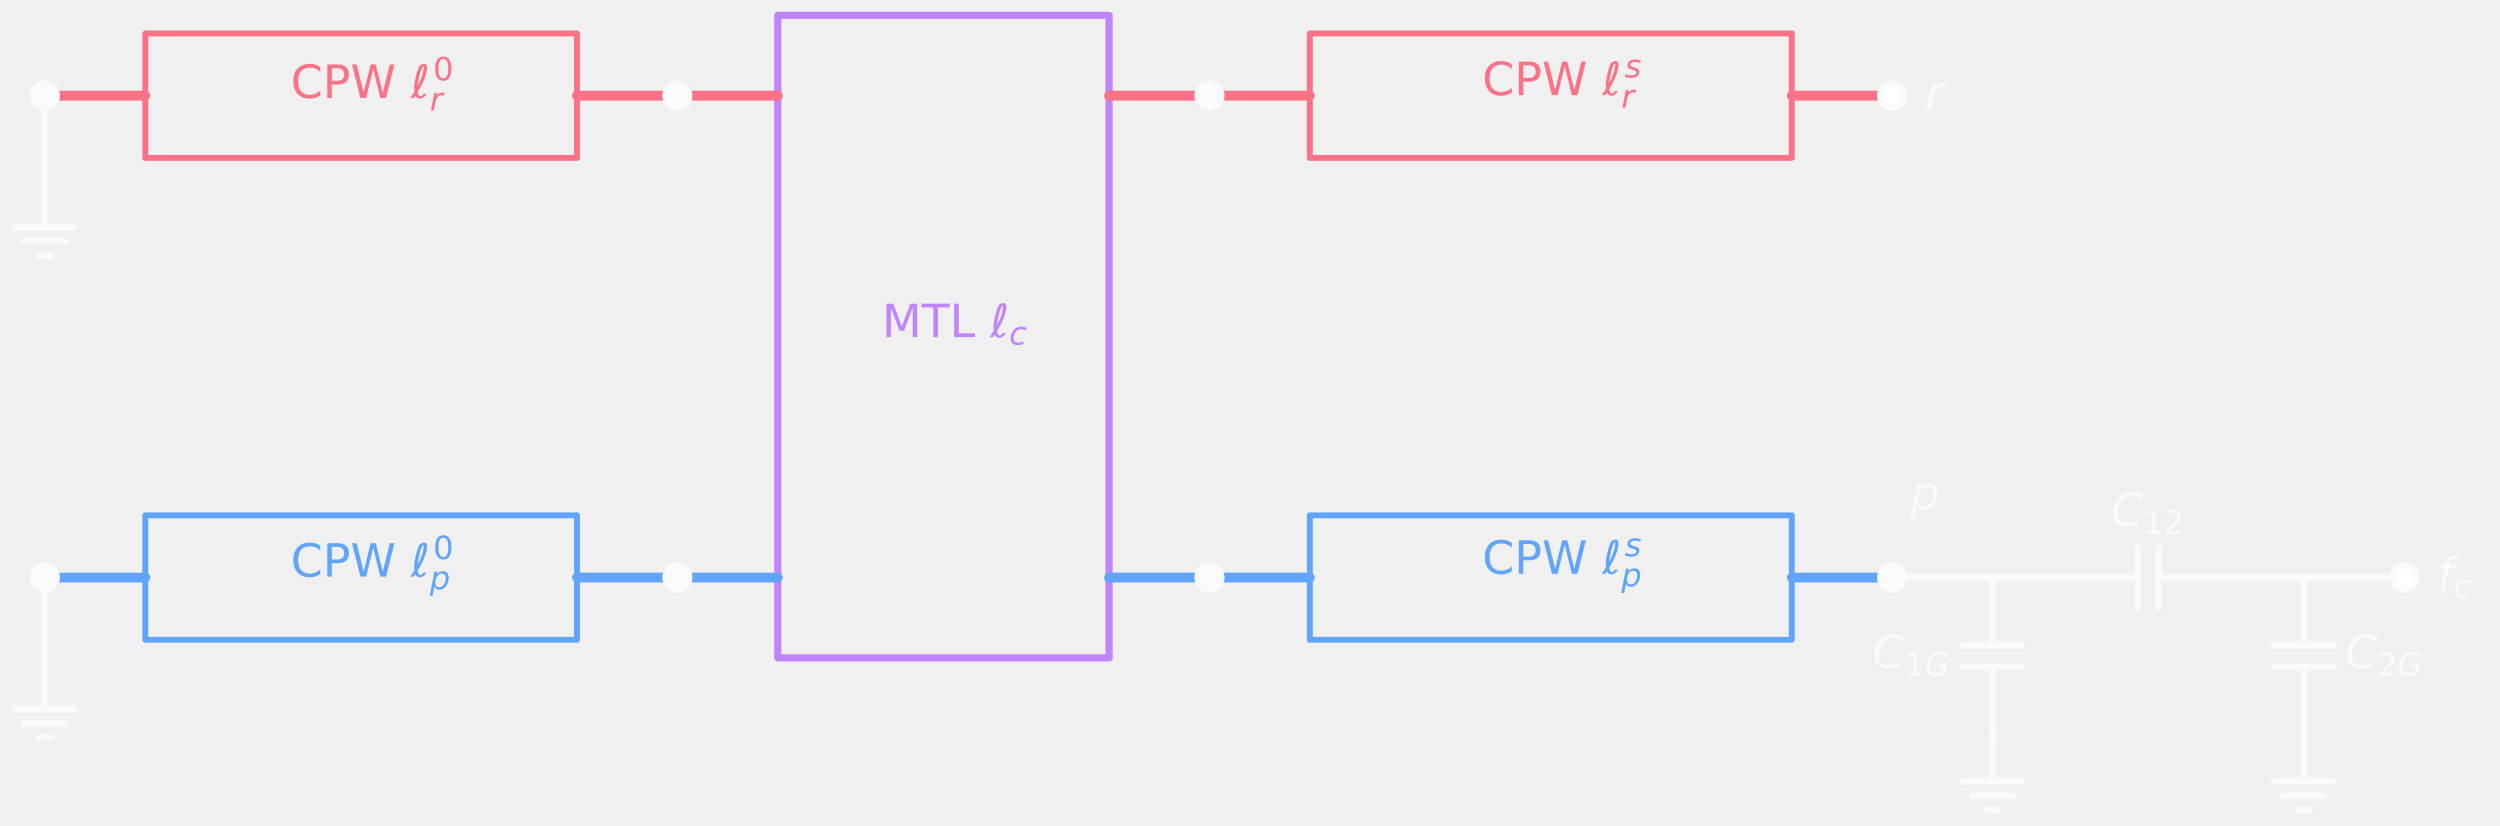
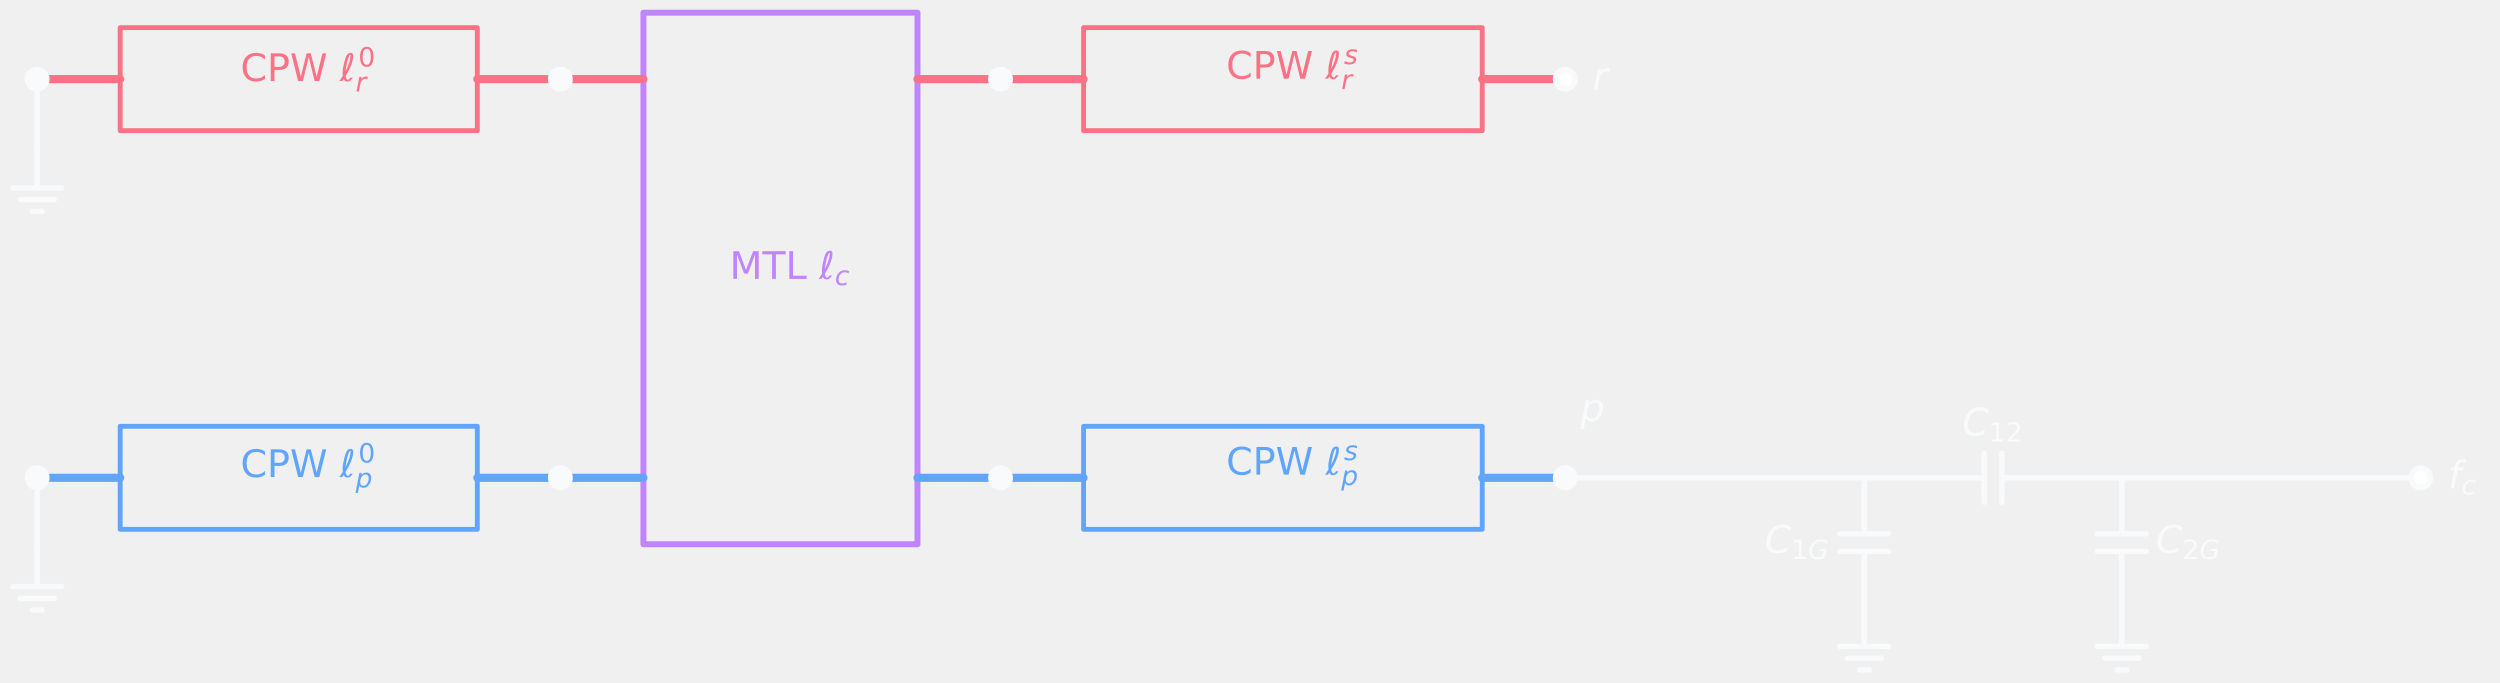
- <svg xmlns="http://www.w3.org/2000/svg" xmlns:xlink="http://www.w3.org/1999/xlink" width="761.988pt" height="251.496pt" viewBox="0 0 761.988 251.496" version="1.1">
+ <svg xmlns="http://www.w3.org/2000/svg" xmlns:xlink="http://www.w3.org/1999/xlink" width="921.108pt" height="251.496pt" viewBox="0 0 921.108 251.496" version="1.1">
  <defs>
    <style type="text/css">*{stroke-linejoin: round; stroke-linecap: butt}</style>
  </defs>
  <g id="figure_1">
    <g id="patch_1">
-       <path d="M 0 251.496 L 761.988 251.496 L 761.988 0 L 0 0 L 0 251.496 z " style="fill: none" />
+       <path d="M 0 251.496 L 921.108 251.496 L 921.108 0 L 0 0 L 0 251.496 z " style="fill: none" />
    </g>
    <g id="axes_1">
      <g id="patch_2">
        <path d="M 44.28 10.188 L 44.28 48.132 L 175.86 48.132 L 175.86 10.188 L 44.28 10.188 z " clip-path="url(#pNORMALIZED)" style="fill: none" />
      </g>
      <g id="patch_3">
        <path d="M 44.28 157.068 L 44.28 195.012 L 175.86 195.012 L 175.86 157.068 L 44.28 157.068 z " clip-path="url(#pNORMALIZED)" style="fill: none" />
      </g>
      <g id="patch_4">
        <path d="M 237.06 4.68 L 237.06 200.52 L 338.04 200.52 L 338.04 4.68 L 237.06 4.68 z " clip-path="url(#pNORMALIZED)" style="fill: none" />
      </g>
      <g id="patch_5">
        <path d="M 399.24 10.188 L 399.24 48.132 L 546.12 48.132 L 546.12 10.188 L 399.24 10.188 z " clip-path="url(#pNORMALIZED)" style="fill: none" />
      </g>
      <g id="patch_6">
        <path d="M 399.24 157.068 L 399.24 195.012 L 546.12 195.012 L 546.12 157.068 L 399.24 157.068 z " clip-path="url(#pNORMALIZED)" style="fill: none" />
      </g>
      <g id="line2d_1">
        <path d="M 44.28 10.188 L 44.28 48.132 L 175.86 48.132 L 175.86 10.188 L 44.28 10.188 " clip-path="url(#pNORMALIZED)" style="fill: none; stroke: #fb7185; stroke-width: 1.8; stroke-linecap: round" />
      </g>
      <g id="line2d_2">
        <path d="M 44.28 157.068 L 44.28 195.012 L 175.86 195.012 L 175.86 157.068 L 44.28 157.068 " clip-path="url(#pNORMALIZED)" style="fill: none; stroke: #60a5fa; stroke-width: 1.8; stroke-linecap: round" />
      </g>
      <g id="line2d_3">
        <path d="M 237.06 4.68 L 237.06 200.52 L 338.04 200.52 L 338.04 4.68 L 237.06 4.68 " clip-path="url(#pNORMALIZED)" style="fill: none; stroke: #c084fc; stroke-width: 2.2; stroke-linecap: round" />
      </g>
      <g id="line2d_4">
        <path d="M 399.24 10.188 L 399.24 48.132 L 546.12 48.132 L 546.12 10.188 L 399.24 10.188 " clip-path="url(#pNORMALIZED)" style="fill: none; stroke: #fb7185; stroke-width: 1.8; stroke-linecap: round" />
      </g>
      <g id="line2d_5">
        <path d="M 399.24 157.068 L 399.24 195.012 L 546.12 195.012 L 546.12 157.068 L 399.24 157.068 " clip-path="url(#pNORMALIZED)" style="fill: none; stroke: #60a5fa; stroke-width: 1.8; stroke-linecap: round" />
      </g>
      <g id="line2d_6">
        <path d="M 13.68 29.16 L 28.98 29.16 L 44.28 29.16 " clip-path="url(#pNORMALIZED)" style="fill: none; stroke: #fb7185; stroke-width: 3; stroke-linecap: round" />
      </g>
      <g id="line2d_7">
        <path d="M 175.86 29.16 L 191.16 29.16 L 206.46 29.16 " clip-path="url(#pNORMALIZED)" style="fill: none; stroke: #fb7185; stroke-width: 3; stroke-linecap: round" />
      </g>
      <g id="line2d_8">
        <path d="M 13.68 176.04 L 28.98 176.04 L 44.28 176.04 " clip-path="url(#pNORMALIZED)" style="fill: none; stroke: #60a5fa; stroke-width: 3; stroke-linecap: round" />
      </g>
      <g id="line2d_9">
        <path d="M 175.86 176.04 L 191.16 176.04 L 206.46 176.04 " clip-path="url(#pNORMALIZED)" style="fill: none; stroke: #60a5fa; stroke-width: 3; stroke-linecap: round" />
      </g>
      <g id="line2d_10">
        <path d="M 206.46 29.16 L 221.76 29.16 L 237.06 29.16 " clip-path="url(#pNORMALIZED)" style="fill: none; stroke: #fb7185; stroke-width: 3; stroke-linecap: round" />
      </g>
      <g id="line2d_11">
        <path d="M 338.04 29.16 L 353.34 29.16 L 368.64 29.16 " clip-path="url(#pNORMALIZED)" style="fill: none; stroke: #fb7185; stroke-width: 3; stroke-linecap: round" />
      </g>
      <g id="line2d_12">
        <path d="M 206.46 176.04 L 221.76 176.04 L 237.06 176.04 " clip-path="url(#pNORMALIZED)" style="fill: none; stroke: #60a5fa; stroke-width: 3; stroke-linecap: round" />
      </g>
      <g id="line2d_13">
        <path d="M 338.04 176.04 L 353.34 176.04 L 368.64 176.04 " clip-path="url(#pNORMALIZED)" style="fill: none; stroke: #60a5fa; stroke-width: 3; stroke-linecap: round" />
      </g>
      <g id="line2d_14">
        <path d="M 368.64 29.16 L 383.94 29.16 L 399.24 29.16 " clip-path="url(#pNORMALIZED)" style="fill: none; stroke: #fb7185; stroke-width: 3; stroke-linecap: round" />
      </g>
      <g id="line2d_15">
        <path d="M 546.12 29.16 L 561.42 29.16 L 576.72 29.16 " clip-path="url(#pNORMALIZED)" style="fill: none; stroke: #fb7185; stroke-width: 3; stroke-linecap: round" />
      </g>
      <g id="line2d_16">
        <path d="M 368.64 176.04 L 383.94 176.04 L 399.24 176.04 " clip-path="url(#pNORMALIZED)" style="fill: none; stroke: #60a5fa; stroke-width: 3; stroke-linecap: round" />
      </g>
      <g id="line2d_17">
        <path d="M 546.12 176.04 L 561.42 176.04 L 576.72 176.04 " clip-path="url(#pNORMALIZED)" style="fill: none; stroke: #60a5fa; stroke-width: 3; stroke-linecap: round" />
      </g>
      <g id="line2d_18">
        <path d="M 13.68 29.16 L 13.68 42.012 L 13.68 54.864 " clip-path="url(#pNORMALIZED)" style="fill: none; stroke: #f8fafc; stroke-width: 2; stroke-linecap: round" />
      </g>
      <g id="line2d_19">
        <path d="M 13.68 54.864 L 13.68 69.264 L 4.68 69.264 L 22.68 69.264 M 7.38 73.584 L 19.98 73.584 M 11.88 77.904 L 15.48 77.904 " clip-path="url(#pNORMALIZED)" style="fill: none; stroke: #f8fafc; stroke-width: 2; stroke-linecap: round" />
      </g>
      <g id="line2d_20">
        <path d="M 13.68 176.04 L 13.68 188.892 L 13.68 201.744 " clip-path="url(#pNORMALIZED)" style="fill: none; stroke: #f8fafc; stroke-width: 2; stroke-linecap: round" />
      </g>
      <g id="line2d_21">
        <path d="M 13.68 201.744 L 13.68 216.144 L 4.68 216.144 L 22.68 216.144 M 7.38 220.464 L 19.98 220.464 M 11.88 224.784 L 15.48 224.784 " clip-path="url(#pNORMALIZED)" style="fill: none; stroke: #f8fafc; stroke-width: 2; stroke-linecap: round" />
      </g>
      <g id="line2d_22">
-         <path d="M 576.72 176.04 L 592.02 176.04 L 607.32 176.04 " clip-path="url(#pNORMALIZED)" style="fill: none; stroke: #f8fafc; stroke-width: 2; stroke-linecap: round" />
+         <path d="M 576.72 176.04 L 631.8 176.04 L 686.88 176.04 " clip-path="url(#pNORMALIZED)" style="fill: none; stroke: #f8fafc; stroke-width: 2; stroke-linecap: round" />
      </g>
      <g id="line2d_23">
-         <path d="M 702.18 176.04 L 717.48 176.04 L 732.78 176.04 " clip-path="url(#pNORMALIZED)" style="fill: none; stroke: #f8fafc; stroke-width: 2; stroke-linecap: round" />
+         <path d="M 781.74 176.04 L 836.82 176.04 L 891.9 176.04 " clip-path="url(#pNORMALIZED)" style="fill: none; stroke: #f8fafc; stroke-width: 2; stroke-linecap: round" />
      </g>
      <g id="line2d_24">
-         <path d="M 607.32 176.04 L 651.51 176.04 M 651.51 167.04 L 651.51 185.04 M 657.99 167.04 L 657.99 185.04 M 657.99 176.04 L 702.18 176.04 " clip-path="url(#pNORMALIZED)" style="fill: none; stroke: #f8fafc; stroke-width: 2; stroke-linecap: round" />
+         <path d="M 686.88 176.04 L 731.07 176.04 M 731.07 167.04 L 731.07 185.04 M 737.55 167.04 L 737.55 185.04 M 737.55 176.04 L 781.74 176.04 " clip-path="url(#pNORMALIZED)" style="fill: none; stroke: #f8fafc; stroke-width: 2; stroke-linecap: round" />
      </g>
      <g id="line2d_25">
-         <path d="M 607.32 176.04 L 607.32 196.668 M 616.32 196.668 L 598.32 196.668 M 616.32 203.148 L 598.32 203.148 M 607.32 203.148 L 607.32 223.776 " clip-path="url(#pNORMALIZED)" style="fill: none; stroke: #f8fafc; stroke-width: 2; stroke-linecap: round" />
+         <path d="M 686.88 176.04 L 686.88 196.668 M 695.88 196.668 L 677.88 196.668 M 695.88 203.148 L 677.88 203.148 M 686.88 203.148 L 686.88 223.776 " clip-path="url(#pNORMALIZED)" style="fill: none; stroke: #f8fafc; stroke-width: 2; stroke-linecap: round" />
      </g>
      <g id="line2d_26">
-         <path d="M 702.18 176.04 L 702.18 196.668 M 711.18 196.668 L 693.18 196.668 M 711.18 203.148 L 693.18 203.148 M 702.18 203.148 L 702.18 223.776 " clip-path="url(#pNORMALIZED)" style="fill: none; stroke: #f8fafc; stroke-width: 2; stroke-linecap: round" />
+         <path d="M 781.74 176.04 L 781.74 196.668 M 790.74 196.668 L 772.74 196.668 M 790.74 203.148 L 772.74 203.148 M 781.74 203.148 L 781.74 223.776 " clip-path="url(#pNORMALIZED)" style="fill: none; stroke: #f8fafc; stroke-width: 2; stroke-linecap: round" />
      </g>
      <g id="line2d_27">
-         <path d="M 607.32 223.776 L 607.32 238.176 L 598.32 238.176 L 616.32 238.176 M 601.02 242.496 L 613.62 242.496 M 605.52 246.816 L 609.12 246.816 " clip-path="url(#pNORMALIZED)" style="fill: none; stroke: #f8fafc; stroke-width: 2; stroke-linecap: round" />
+         <path d="M 686.88 223.776 L 686.88 238.176 L 677.88 238.176 L 695.88 238.176 M 680.58 242.496 L 693.18 242.496 M 685.08 246.816 L 688.68 246.816 " clip-path="url(#pNORMALIZED)" style="fill: none; stroke: #f8fafc; stroke-width: 2; stroke-linecap: round" />
      </g>
      <g id="line2d_28">
-         <path d="M 702.18 223.776 L 702.18 238.176 L 693.18 238.176 L 711.18 238.176 M 695.88 242.496 L 708.48 242.496 M 700.38 246.816 L 703.98 246.816 " clip-path="url(#pNORMALIZED)" style="fill: none; stroke: #f8fafc; stroke-width: 2; stroke-linecap: round" />
+         <path d="M 781.74 223.776 L 781.74 238.176 L 772.74 238.176 L 790.74 238.176 M 775.44 242.496 L 788.04 242.496 M 779.94 246.816 L 783.54 246.816 " clip-path="url(#pNORMALIZED)" style="fill: none; stroke: #f8fafc; stroke-width: 2; stroke-linecap: round" />
      </g>
      <g id="text_1">
        <g style="fill: #fb7185" transform="translate(88.61 29.97) scale(0.14 -0.14)">
          <defs>
            <path id="DejaVuSans-43" d="M 4122 4306 L 4122 3641 Q 3803 3938 3442 4084 Q 3081 4231 2675 4231 Q 1875 4231 1450 3742 Q 1025 3253 1025 2328 Q 1025 1406 1450 917 Q 1875 428 2675 428 Q 3081 428 3442 575 Q 3803 722 4122 1019 L 4122 359 Q 3791 134 3420 21 Q 3050 -91 2638 -91 Q 1578 -91 968 557 Q 359 1206 359 2328 Q 359 3453 968 4101 Q 1578 4750 2638 4750 Q 3056 4750 3426 4639 Q 3797 4528 4122 4306 z " transform="scale(0.015625)" />
            <path id="DejaVuSans-50" d="M 1259 4147 L 1259 2394 L 2053 2394 Q 2494 2394 2734 2622 Q 2975 2850 2975 3272 Q 2975 3691 2734 3919 Q 2494 4147 2053 4147 L 1259 4147 z M 628 4666 L 2053 4666 Q 2838 4666 3239 4311 Q 3641 3956 3641 3272 Q 3641 2581 3239 2228 Q 2838 1875 2053 1875 L 1259 1875 L 1259 0 L 628 0 L 628 4666 z " transform="scale(0.015625)" />
            <path id="DejaVuSans-57" d="M 213 4666 L 850 4666 L 1831 722 L 2809 4666 L 3519 4666 L 4500 722 L 5478 4666 L 6119 4666 L 4947 0 L 4153 0 L 3169 4050 L 2175 0 L 1381 0 L 213 4666 z " transform="scale(0.015625)" />
            <path id="DejaVuSans-Oblique-2113" d="M 950 838 Q 1078 213 1350 213 Q 1531 213 1766 572 L 2181 572 Q 1994 253 1775 88 Q 1538 -91 1319 -91 Q 831 -91 634 344 L 400 0 L -88 0 Q 250 459 500 888 Q 469 1131 469 1397 Q 469 1872 566 2347 Q 931 4131 1256 4497 Q 1481 4750 1866 4750 Q 2256 4750 2256 4209 Q 2253 3966 2197 3675 Q 1972 2484 950 838 z M 947 1656 Q 1531 2744 1709 3613 Q 1803 4072 1803 4191 Q 1803 4406 1725 4406 Q 1384 4134 1081 2516 Q 997 2063 947 1656 z " transform="scale(0.015625)" />
            <path id="DejaVuSans-30" d="M 2034 4250 Q 1547 4250 1301 3770 Q 1056 3291 1056 2328 Q 1056 1369 1301 889 Q 1547 409 2034 409 Q 2525 409 2770 889 Q 3016 1369 3016 2328 Q 3016 3291 2770 3770 Q 2525 4250 2034 4250 z M 2034 4750 Q 2819 4750 3233 4129 Q 3647 3509 3647 2328 Q 3647 1150 3233 529 Q 2819 -91 2034 -91 Q 1250 -91 836 529 Q 422 1150 422 2328 Q 422 3509 836 4129 Q 1250 4750 2034 4750 z " transform="scale(0.015625)" />
            <path id="DejaVuSans-Oblique-72" d="M 2853 2969 Q 2766 3016 2653 3041 Q 2541 3066 2413 3066 Q 1953 3066 1609 2717 Q 1266 2369 1153 1784 L 800 0 L 225 0 L 909 3500 L 1484 3500 L 1375 2956 Q 1603 3259 1920 3421 Q 2238 3584 2597 3584 Q 2691 3584 2781 3573 Q 2872 3563 2963 3538 L 2853 2969 z " transform="scale(0.015625)" />
          </defs>
          <use xlink:href="#DejaVuSans-43" transform="translate(0 0.765625)" />
          <use xlink:href="#DejaVuSans-50" transform="translate(69.82422 0.765625)" />
          <use xlink:href="#DejaVuSans-57" transform="translate(130.127 0.765625)" />
          <use xlink:href="#DejaVuSans-Oblique-2113" transform="translate(261.4743 0.765625)" />
          <use xlink:href="#DejaVuSans-30" transform="translate(309.9834 39.04688) scale(0.7)" />
          <use xlink:href="#DejaVuSans-Oblique-72" transform="translate(302.7829 -26.57812) scale(0.7)" />
        </g>
      </g>
      <g id="text_2">
        <g style="fill: #fb7185" transform="translate(451.78 29.06) scale(0.14 -0.14)">
          <defs>
            <path id="DejaVuSans-Oblique-73" d="M 3200 3397 L 3091 2853 Q 2863 2978 2609 3040 Q 2356 3103 2088 3103 Q 1634 3103 1373 2948 Q 1113 2794 1113 2528 Q 1113 2219 1719 2053 Q 1766 2041 1788 2034 L 1972 1978 Q 2547 1819 2739 1644 Q 2931 1469 2931 1166 Q 2931 609 2489 259 Q 2047 -91 1331 -91 Q 1053 -91 747 -37 Q 441 16 72 128 L 184 722 Q 500 559 806 475 Q 1113 391 1394 391 Q 1816 391 2080 572 Q 2344 753 2344 1031 Q 2344 1331 1650 1516 L 1591 1531 L 1394 1581 Q 956 1697 753 1886 Q 550 2075 550 2369 Q 550 2928 970 3256 Q 1391 3584 2113 3584 Q 2397 3584 2667 3537 Q 2938 3491 3200 3397 z " transform="scale(0.015625)" />
          </defs>
          <use xlink:href="#DejaVuSans-43" transform="translate(0 0.51875)" />
          <use xlink:href="#DejaVuSans-50" transform="translate(69.82422 0.51875)" />
          <use xlink:href="#DejaVuSans-57" transform="translate(130.127 0.51875)" />
          <use xlink:href="#DejaVuSans-Oblique-2113" transform="translate(261.4743 0.51875)" />
          <use xlink:href="#DejaVuSans-Oblique-73" transform="translate(309.9834 38.8) scale(0.7)" />
          <use xlink:href="#DejaVuSans-Oblique-72" transform="translate(302.7829 -26.825) scale(0.7)" />
        </g>
      </g>
      <g id="text_3">
        <g style="fill: #60a5fa" transform="translate(88.61 175.87) scale(0.14 -0.14)">
          <defs>
            <path id="DejaVuSans-Oblique-70" d="M 3175 2156 Q 3175 2616 2975 2859 Q 2775 3103 2400 3103 Q 2144 3103 1911 2972 Q 1678 2841 1497 2591 Q 1319 2344 1212 1994 Q 1106 1644 1106 1300 Q 1106 863 1306 627 Q 1506 391 1875 391 Q 2147 391 2380 519 Q 2613 647 2778 891 Q 2956 1147 3065 1494 Q 3175 1841 3175 2156 z M 1394 2969 Q 1625 3272 1939 3428 Q 2253 3584 2638 3584 Q 3175 3584 3472 3232 Q 3769 2881 3769 2247 Q 3769 1728 3584 1258 Q 3400 788 3053 416 Q 2822 169 2531 39 Q 2241 -91 1919 -91 Q 1547 -91 1294 64 Q 1041 219 916 525 L 556 -1331 L -19 -1331 L 922 3500 L 1497 3500 L 1394 2969 z " transform="scale(0.015625)" />
          </defs>
          <use xlink:href="#DejaVuSans-43" transform="translate(0 0.765625)" />
          <use xlink:href="#DejaVuSans-50" transform="translate(69.82422 0.765625)" />
          <use xlink:href="#DejaVuSans-57" transform="translate(130.127 0.765625)" />
          <use xlink:href="#DejaVuSans-Oblique-2113" transform="translate(261.4743 0.765625)" />
          <use xlink:href="#DejaVuSans-30" transform="translate(309.9834 39.04688) scale(0.7)" />
          <use xlink:href="#DejaVuSans-Oblique-70" transform="translate(302.7829 -26.57812) scale(0.7)" />
        </g>
      </g>
      <g id="text_4">
        <g style="fill: #60a5fa" transform="translate(451.78 174.96) scale(0.14 -0.14)">
          <use xlink:href="#DejaVuSans-43" transform="translate(0 0.51875)" />
          <use xlink:href="#DejaVuSans-50" transform="translate(69.82422 0.51875)" />
          <use xlink:href="#DejaVuSans-57" transform="translate(130.127 0.51875)" />
          <use xlink:href="#DejaVuSans-Oblique-2113" transform="translate(261.4743 0.51875)" />
          <use xlink:href="#DejaVuSans-Oblique-73" transform="translate(309.9834 38.8) scale(0.7)" />
          <use xlink:href="#DejaVuSans-Oblique-70" transform="translate(302.7829 -26.825) scale(0.7)" />
        </g>
      </g>
      <g id="text_5">
        <g style="fill: #c084fc" transform="translate(268.82 102.8631) scale(0.14 -0.14)">
          <defs>
            <path id="DejaVuSans-4d" d="M 628 4666 L 1569 4666 L 2759 1491 L 3956 4666 L 4897 4666 L 4897 0 L 4281 0 L 4281 4097 L 3078 897 L 2444 897 L 1241 4097 L 1241 0 L 628 0 L 628 4666 z " transform="scale(0.015625)" />
            <path id="DejaVuSans-54" d="M -19 4666 L 3928 4666 L 3928 4134 L 2272 4134 L 2272 0 L 1638 0 L 1638 4134 L -19 4134 L -19 4666 z " transform="scale(0.015625)" />
            <path id="DejaVuSans-4c" d="M 628 4666 L 1259 4666 L 1259 531 L 3531 531 L 3531 0 L 628 0 L 628 4666 z " transform="scale(0.015625)" />
            <path id="DejaVuSans-Oblique-63" d="M 3431 3366 L 3316 2797 Q 3109 2947 2876 3022 Q 2644 3097 2394 3097 Q 2119 3097 1870 3000 Q 1622 2903 1453 2725 Q 1184 2453 1037 2087 Q 891 1722 891 1331 Q 891 859 1127 628 Q 1363 397 1844 397 Q 2081 397 2348 469 Q 2616 541 2906 684 L 2797 116 Q 2547 13 2283 -39 Q 2019 -91 1741 -91 Q 1044 -91 669 257 Q 294 606 294 1253 Q 294 1797 489 2255 Q 684 2713 1069 3078 Q 1331 3328 1684 3456 Q 2038 3584 2456 3584 Q 2700 3584 2940 3529 Q 3181 3475 3431 3366 z " transform="scale(0.015625)" />
          </defs>
          <use xlink:href="#DejaVuSans-4d" transform="translate(0 0.78125)" />
          <use xlink:href="#DejaVuSans-54" transform="translate(86.2793 0.78125)" />
          <use xlink:href="#DejaVuSans-4c" transform="translate(147.3633 0.78125)" />
          <use xlink:href="#DejaVuSans-Oblique-2113" transform="translate(235.5465 0.78125)" />
          <use xlink:href="#DejaVuSans-Oblique-63" transform="translate(276.8551 -15.625) scale(0.7)" />
        </g>
      </g>
      <g id="text_6">
-         <g style="fill: #f8fafc" transform="translate(643.41 160.5284) scale(0.14 -0.14)">
+         <g style="fill: #f8fafc" transform="translate(722.97 160.5284) scale(0.14 -0.14)">
          <defs>
            <path id="DejaVuSans-Oblique-43" d="M 4447 4306 L 4319 3641 Q 4019 3944 3683 4091 Q 3347 4238 2956 4238 Q 2422 4238 2017 3981 Q 1613 3725 1319 3200 Q 1131 2863 1032 2486 Q 934 2109 934 1728 Q 934 1091 1264 756 Q 1594 422 2222 422 Q 2656 422 3056 561 Q 3456 700 3834 978 L 3688 231 Q 3316 72 2936 -9 Q 2556 -91 2175 -91 Q 1278 -91 773 396 Q 269 884 269 1753 Q 269 2309 461 2846 Q 653 3384 1013 3828 Q 1394 4300 1883 4525 Q 2372 4750 3022 4750 Q 3422 4750 3780 4639 Q 4138 4528 4447 4306 z " transform="scale(0.015625)" />
            <path id="DejaVuSans-31" d="M 794 531 L 1825 531 L 1825 4091 L 703 3866 L 703 4441 L 1819 4666 L 2450 4666 L 2450 531 L 3481 531 L 3481 0 L 794 0 L 794 531 z " transform="scale(0.015625)" />
            <path id="DejaVuSans-32" d="M 1228 531 L 3431 531 L 3431 0 L 469 0 L 469 531 Q 828 903 1448 1529 Q 2069 2156 2228 2338 Q 2531 2678 2651 2914 Q 2772 3150 2772 3378 Q 2772 3750 2511 3984 Q 2250 4219 1831 4219 Q 1534 4219 1204 4116 Q 875 4013 500 3803 L 500 4441 Q 881 4594 1212 4672 Q 1544 4750 1819 4750 Q 2544 4750 2975 4387 Q 3406 4025 3406 3419 Q 3406 3131 3298 2873 Q 3191 2616 2906 2266 Q 2828 2175 2409 1742 Q 1991 1309 1228 531 z " transform="scale(0.015625)" />
          </defs>
          <use xlink:href="#DejaVuSans-Oblique-43" transform="translate(0 0.78125)" />
          <use xlink:href="#DejaVuSans-31" transform="translate(69.82422 -15.625) scale(0.7)" />
          <use xlink:href="#DejaVuSans-32" transform="translate(114.3604 -15.625) scale(0.7)" />
        </g>
      </g>
      <g id="text_7">
-         <g style="fill: #f8fafc" transform="translate(570.64 203.7711) scale(0.14 -0.14)">
+         <g style="fill: #f8fafc" transform="translate(650.2 203.7711) scale(0.14 -0.14)">
          <defs>
            <path id="DejaVuSans-Oblique-47" d="M 3494 697 L 3738 1919 L 2700 1919 L 2797 2438 L 4453 2438 L 4050 384 Q 3634 156 3143 32 Q 2653 -91 2156 -91 Q 1278 -91 783 396 Q 288 884 288 1753 Q 288 2475 589 3126 Q 891 3778 1422 4213 Q 1756 4484 2153 4617 Q 2550 4750 3034 4750 Q 3472 4750 3873 4639 Q 4275 4528 4641 4306 L 4513 3634 Q 4231 3928 3853 4083 Q 3475 4238 3047 4238 Q 2550 4238 2172 4048 Q 1794 3859 1497 3463 Q 1244 3125 1098 2667 Q 953 2209 953 1734 Q 953 1081 1287 751 Q 1622 422 2284 422 Q 2616 422 2925 492 Q 3234 563 3494 697 z " transform="scale(0.015625)" />
          </defs>
          <use xlink:href="#DejaVuSans-Oblique-43" transform="translate(0 0.78125)" />
          <use xlink:href="#DejaVuSans-31" transform="translate(69.82422 -15.625) scale(0.7)" />
          <use xlink:href="#DejaVuSans-Oblique-47" transform="translate(114.3604 -15.625) scale(0.7)" />
        </g>
      </g>
      <g id="text_8">
-         <g style="fill: #f8fafc" transform="translate(714.78 203.7711) scale(0.14 -0.14)">
+         <g style="fill: #f8fafc" transform="translate(794.34 203.7711) scale(0.14 -0.14)">
          <use xlink:href="#DejaVuSans-Oblique-43" transform="translate(0 0.78125)" />
          <use xlink:href="#DejaVuSans-32" transform="translate(69.82422 -15.625) scale(0.7)" />
          <use xlink:href="#DejaVuSans-Oblique-47" transform="translate(114.3604 -15.625) scale(0.7)" />
        </g>
      </g>
      <g id="patch_7">
-         <path d="M 732.78 179.64 C 733.735 179.64 734.65 179.261 735.326 178.586 C 736.001 177.91 736.38 176.995 736.38 176.04 C 736.38 175.085 736.001 174.17 735.326 173.494 C 734.65 172.819 733.735 172.44 732.78 172.44 C 731.825 172.44 730.91 172.819 730.234 173.494 C 729.559 174.17 729.18 175.085 729.18 176.04 C 729.18 176.995 729.559 177.91 730.234 178.586 C 730.91 179.261 731.825 179.64 732.78 179.64 z " clip-path="url(#pNORMALIZED)" style="fill: #ffffff; stroke: #f8fafc; stroke-width: 2; stroke-linejoin: miter" />
+         <path d="M 891.9 179.64 C 892.855 179.64 893.77 179.261 894.446 178.586 C 895.121 177.91 895.5 176.995 895.5 176.04 C 895.5 175.085 895.121 174.17 894.446 173.494 C 893.77 172.819 892.855 172.44 891.9 172.44 C 890.945 172.44 890.03 172.819 889.354 173.494 C 888.679 174.17 888.3 175.085 888.3 176.04 C 888.3 176.995 888.679 177.91 889.354 178.586 C 890.03 179.261 890.945 179.64 891.9 179.64 z " clip-path="url(#pNORMALIZED)" style="fill: #ffffff; stroke: #f8fafc; stroke-width: 2; stroke-linejoin: miter" />
      </g>
      <g id="patch_8">
        <path d="M 576.72 32.76 C 577.675 32.76 578.59 32.381 579.266 31.706 C 579.941 31.03 580.32 30.115 580.32 29.16 C 580.32 28.205 579.941 27.29 579.266 26.614 C 578.59 25.939 577.675 25.56 576.72 25.56 C 575.765 25.56 574.85 25.939 574.174 26.614 C 573.499 27.29 573.12 28.205 573.12 29.16 C 573.12 30.115 573.499 31.03 574.174 31.706 C 574.85 32.381 575.765 32.76 576.72 32.76 z " clip-path="url(#pNORMALIZED)" style="fill: #ffffff; stroke: #f8fafc; stroke-width: 2; stroke-linejoin: miter" />
      </g>
      <g id="patch_9">
        <path d="M 13.68 32.76 C 14.635 32.76 15.55 32.381 16.226 31.706 C 16.901 31.03 17.28 30.115 17.28 29.16 C 17.28 28.205 16.901 27.29 16.226 26.614 C 15.55 25.939 14.635 25.56 13.68 25.56 C 12.725 25.56 11.81 25.939 11.134 26.614 C 10.459 27.29 10.08 28.205 10.08 29.16 C 10.08 30.115 10.459 31.03 11.134 31.706 C 11.81 32.381 12.725 32.76 13.68 32.76 z " clip-path="url(#pNORMALIZED)" style="fill: #f8fafc; stroke: #f8fafc; stroke-width: 2; stroke-linejoin: miter" />
      </g>
      <g id="patch_10">
        <path d="M 206.46 32.76 C 207.415 32.76 208.33 32.381 209.006 31.706 C 209.681 31.03 210.06 30.115 210.06 29.16 C 210.06 28.205 209.681 27.29 209.006 26.614 C 208.33 25.939 207.415 25.56 206.46 25.56 C 205.505 25.56 204.59 25.939 203.914 26.614 C 203.239 27.29 202.86 28.205 202.86 29.16 C 202.86 30.115 203.239 31.03 203.914 31.706 C 204.59 32.381 205.505 32.76 206.46 32.76 z " clip-path="url(#pNORMALIZED)" style="fill: #f8fafc; stroke: #f8fafc; stroke-width: 2; stroke-linejoin: miter" />
      </g>
      <g id="patch_11">
        <path d="M 368.64 32.76 C 369.595 32.76 370.51 32.381 371.186 31.706 C 371.861 31.03 372.24 30.115 372.24 29.16 C 372.24 28.205 371.861 27.29 371.186 26.614 C 370.51 25.939 369.595 25.56 368.64 25.56 C 367.685 25.56 366.77 25.939 366.094 26.614 C 365.419 27.29 365.04 28.205 365.04 29.16 C 365.04 30.115 365.419 31.03 366.094 31.706 C 366.77 32.381 367.685 32.76 368.64 32.76 z " clip-path="url(#pNORMALIZED)" style="fill: #f8fafc; stroke: #f8fafc; stroke-width: 2; stroke-linejoin: miter" />
      </g>
      <g id="patch_12">
        <path d="M 13.68 179.64 C 14.635 179.64 15.55 179.261 16.226 178.586 C 16.901 177.91 17.28 176.995 17.28 176.04 C 17.28 175.085 16.901 174.17 16.226 173.494 C 15.55 172.819 14.635 172.44 13.68 172.44 C 12.725 172.44 11.81 172.819 11.134 173.494 C 10.459 174.17 10.08 175.085 10.08 176.04 C 10.08 176.995 10.459 177.91 11.134 178.586 C 11.81 179.261 12.725 179.64 13.68 179.64 z " clip-path="url(#pNORMALIZED)" style="fill: #f8fafc; stroke: #f8fafc; stroke-width: 2; stroke-linejoin: miter" />
      </g>
      <g id="patch_13">
        <path d="M 206.46 179.64 C 207.415 179.64 208.33 179.261 209.006 178.586 C 209.681 177.91 210.06 176.995 210.06 176.04 C 210.06 175.085 209.681 174.17 209.006 173.494 C 208.33 172.819 207.415 172.44 206.46 172.44 C 205.505 172.44 204.59 172.819 203.914 173.494 C 203.239 174.17 202.86 175.085 202.86 176.04 C 202.86 176.995 203.239 177.91 203.914 178.586 C 204.59 179.261 205.505 179.64 206.46 179.64 z " clip-path="url(#pNORMALIZED)" style="fill: #f8fafc; stroke: #f8fafc; stroke-width: 2; stroke-linejoin: miter" />
      </g>
      <g id="patch_14">
        <path d="M 368.64 179.64 C 369.595 179.64 370.51 179.261 371.186 178.586 C 371.861 177.91 372.24 176.995 372.24 176.04 C 372.24 175.085 371.861 174.17 371.186 173.494 C 370.51 172.819 369.595 172.44 368.64 172.44 C 367.685 172.44 366.77 172.819 366.094 173.494 C 365.419 174.17 365.04 175.085 365.04 176.04 C 365.04 176.995 365.419 177.91 366.094 178.586 C 366.77 179.261 367.685 179.64 368.64 179.64 z " clip-path="url(#pNORMALIZED)" style="fill: #f8fafc; stroke: #f8fafc; stroke-width: 2; stroke-linejoin: miter" />
      </g>
      <g id="patch_15">
        <path d="M 576.72 179.64 C 577.675 179.64 578.59 179.261 579.266 178.586 C 579.941 177.91 580.32 176.995 580.32 176.04 C 580.32 175.085 579.941 174.17 579.266 173.494 C 578.59 172.819 577.675 172.44 576.72 172.44 C 575.765 172.44 574.85 172.819 574.174 173.494 C 573.499 174.17 573.12 175.085 573.12 176.04 C 573.12 176.995 573.499 177.91 574.174 178.586 C 574.85 179.261 575.765 179.64 576.72 179.64 z " clip-path="url(#pNORMALIZED)" style="fill: #f8fafc; stroke: #f8fafc; stroke-width: 2; stroke-linejoin: miter" />
      </g>
      <g id="patch_16">
-         <path d="M 732.78 176.04 C 732.78 176.04 732.78 176.04 732.78 176.04 C 732.78 176.04 732.78 176.04 732.78 176.04 C 732.78 176.04 732.78 176.04 732.78 176.04 C 732.78 176.04 732.78 176.04 732.78 176.04 C 732.78 176.04 732.78 176.04 732.78 176.04 C 732.78 176.04 732.78 176.04 732.78 176.04 C 732.78 176.04 732.78 176.04 732.78 176.04 C 732.78 176.04 732.78 176.04 732.78 176.04 z " clip-path="url(#pNORMALIZED)" style="fill: #ffffff; stroke: #f8fafc; stroke-width: 2; stroke-linejoin: miter" />
+         <path d="M 891.9 176.04 C 891.9 176.04 891.9 176.04 891.9 176.04 C 891.9 176.04 891.9 176.04 891.9 176.04 C 891.9 176.04 891.9 176.04 891.9 176.04 C 891.9 176.04 891.9 176.04 891.9 176.04 C 891.9 176.04 891.9 176.04 891.9 176.04 C 891.9 176.04 891.9 176.04 891.9 176.04 C 891.9 176.04 891.9 176.04 891.9 176.04 C 891.9 176.04 891.9 176.04 891.9 176.04 z " clip-path="url(#pNORMALIZED)" style="fill: #ffffff; stroke: #f8fafc; stroke-width: 2; stroke-linejoin: miter" />
      </g>
      <g id="text_9">
-         <g style="fill: #f8fafc" transform="translate(742.86 179.9031) scale(0.14 -0.14)">
+         <g style="fill: #f8fafc" transform="translate(901.98 179.9031) scale(0.14 -0.14)">
          <defs>
            <path id="DejaVuSans-Oblique-66" d="M 3059 4863 L 2969 4384 L 2419 4384 Q 2106 4384 1964 4261 Q 1822 4138 1753 3809 L 1691 3500 L 2638 3500 L 2553 3053 L 1606 3053 L 1013 0 L 434 0 L 1031 3053 L 481 3053 L 563 3500 L 1113 3500 L 1159 3744 Q 1278 4363 1576 4613 Q 1875 4863 2516 4863 L 3059 4863 z " transform="scale(0.015625)" />
          </defs>
          <use xlink:href="#DejaVuSans-Oblique-66" transform="translate(0 0.015625)" />
          <use xlink:href="#DejaVuSans-Oblique-63" transform="translate(35.20508 -16.39062) scale(0.7)" />
        </g>
      </g>
      <g id="patch_17">
        <path d="M 576.72 176.04 C 576.72 176.04 576.72 176.04 576.72 176.04 C 576.72 176.04 576.72 176.04 576.72 176.04 C 576.72 176.04 576.72 176.04 576.72 176.04 C 576.72 176.04 576.72 176.04 576.72 176.04 C 576.72 176.04 576.72 176.04 576.72 176.04 C 576.72 176.04 576.72 176.04 576.72 176.04 C 576.72 176.04 576.72 176.04 576.72 176.04 C 576.72 176.04 576.72 176.04 576.72 176.04 z " clip-path="url(#pNORMALIZED)" style="fill: #ffffff; stroke: #f8fafc; stroke-width: 2; stroke-linejoin: miter" />
      </g>
      <g id="text_10">
        <g style="fill: #f8fafc" transform="translate(582.32 155.1) scale(0.14 -0.14)">
          <use xlink:href="#DejaVuSans-Oblique-70" />
        </g>
      </g>
      <g id="patch_18">
        <path d="M 576.72 29.16 C 576.72 29.16 576.72 29.16 576.72 29.16 C 576.72 29.16 576.72 29.16 576.72 29.16 C 576.72 29.16 576.72 29.16 576.72 29.16 C 576.72 29.16 576.72 29.16 576.72 29.16 C 576.72 29.16 576.72 29.16 576.72 29.16 C 576.72 29.16 576.72 29.16 576.72 29.16 C 576.72 29.16 576.72 29.16 576.72 29.16 C 576.72 29.16 576.72 29.16 576.72 29.16 z " clip-path="url(#pNORMALIZED)" style="fill: #ffffff; stroke: #f8fafc; stroke-width: 2; stroke-linejoin: miter" />
      </g>
      <g id="text_11">
        <g style="fill: #f8fafc" transform="translate(586.8 33.02313) scale(0.14 -0.14)">
          <use xlink:href="#DejaVuSans-Oblique-72" />
        </g>
      </g>
    </g>
  </g>
  <defs>
    <clipPath id="pNORMALIZED">
-       <rect x="0" y="0" width="761.988" height="251.496" />
+       <rect x="0" y="-0" width="921.108" height="251.496" />
    </clipPath>
  </defs>
</svg>
